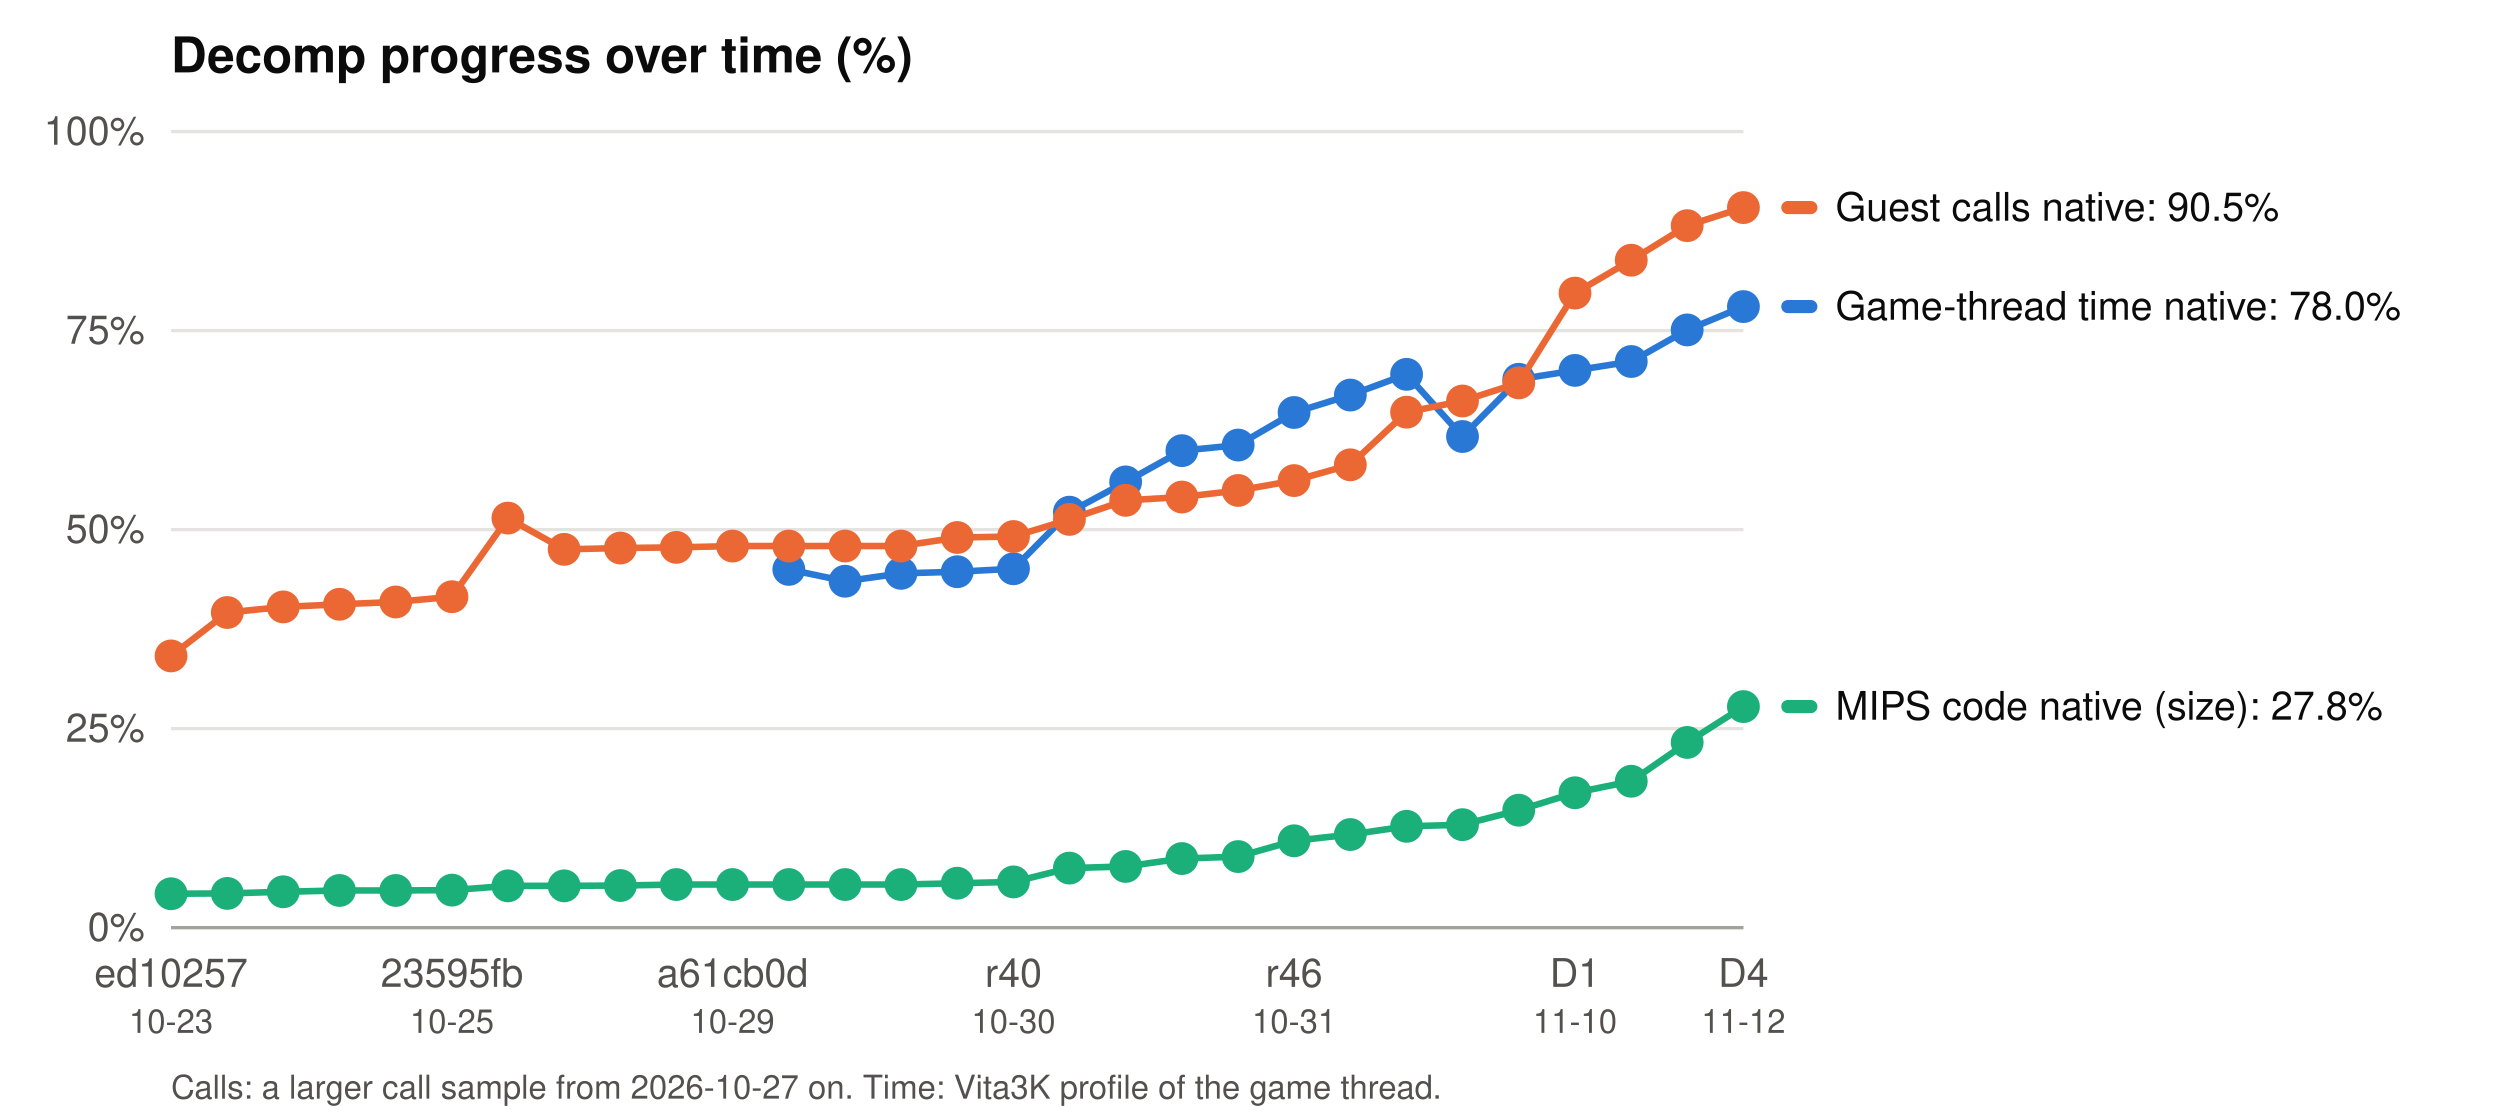
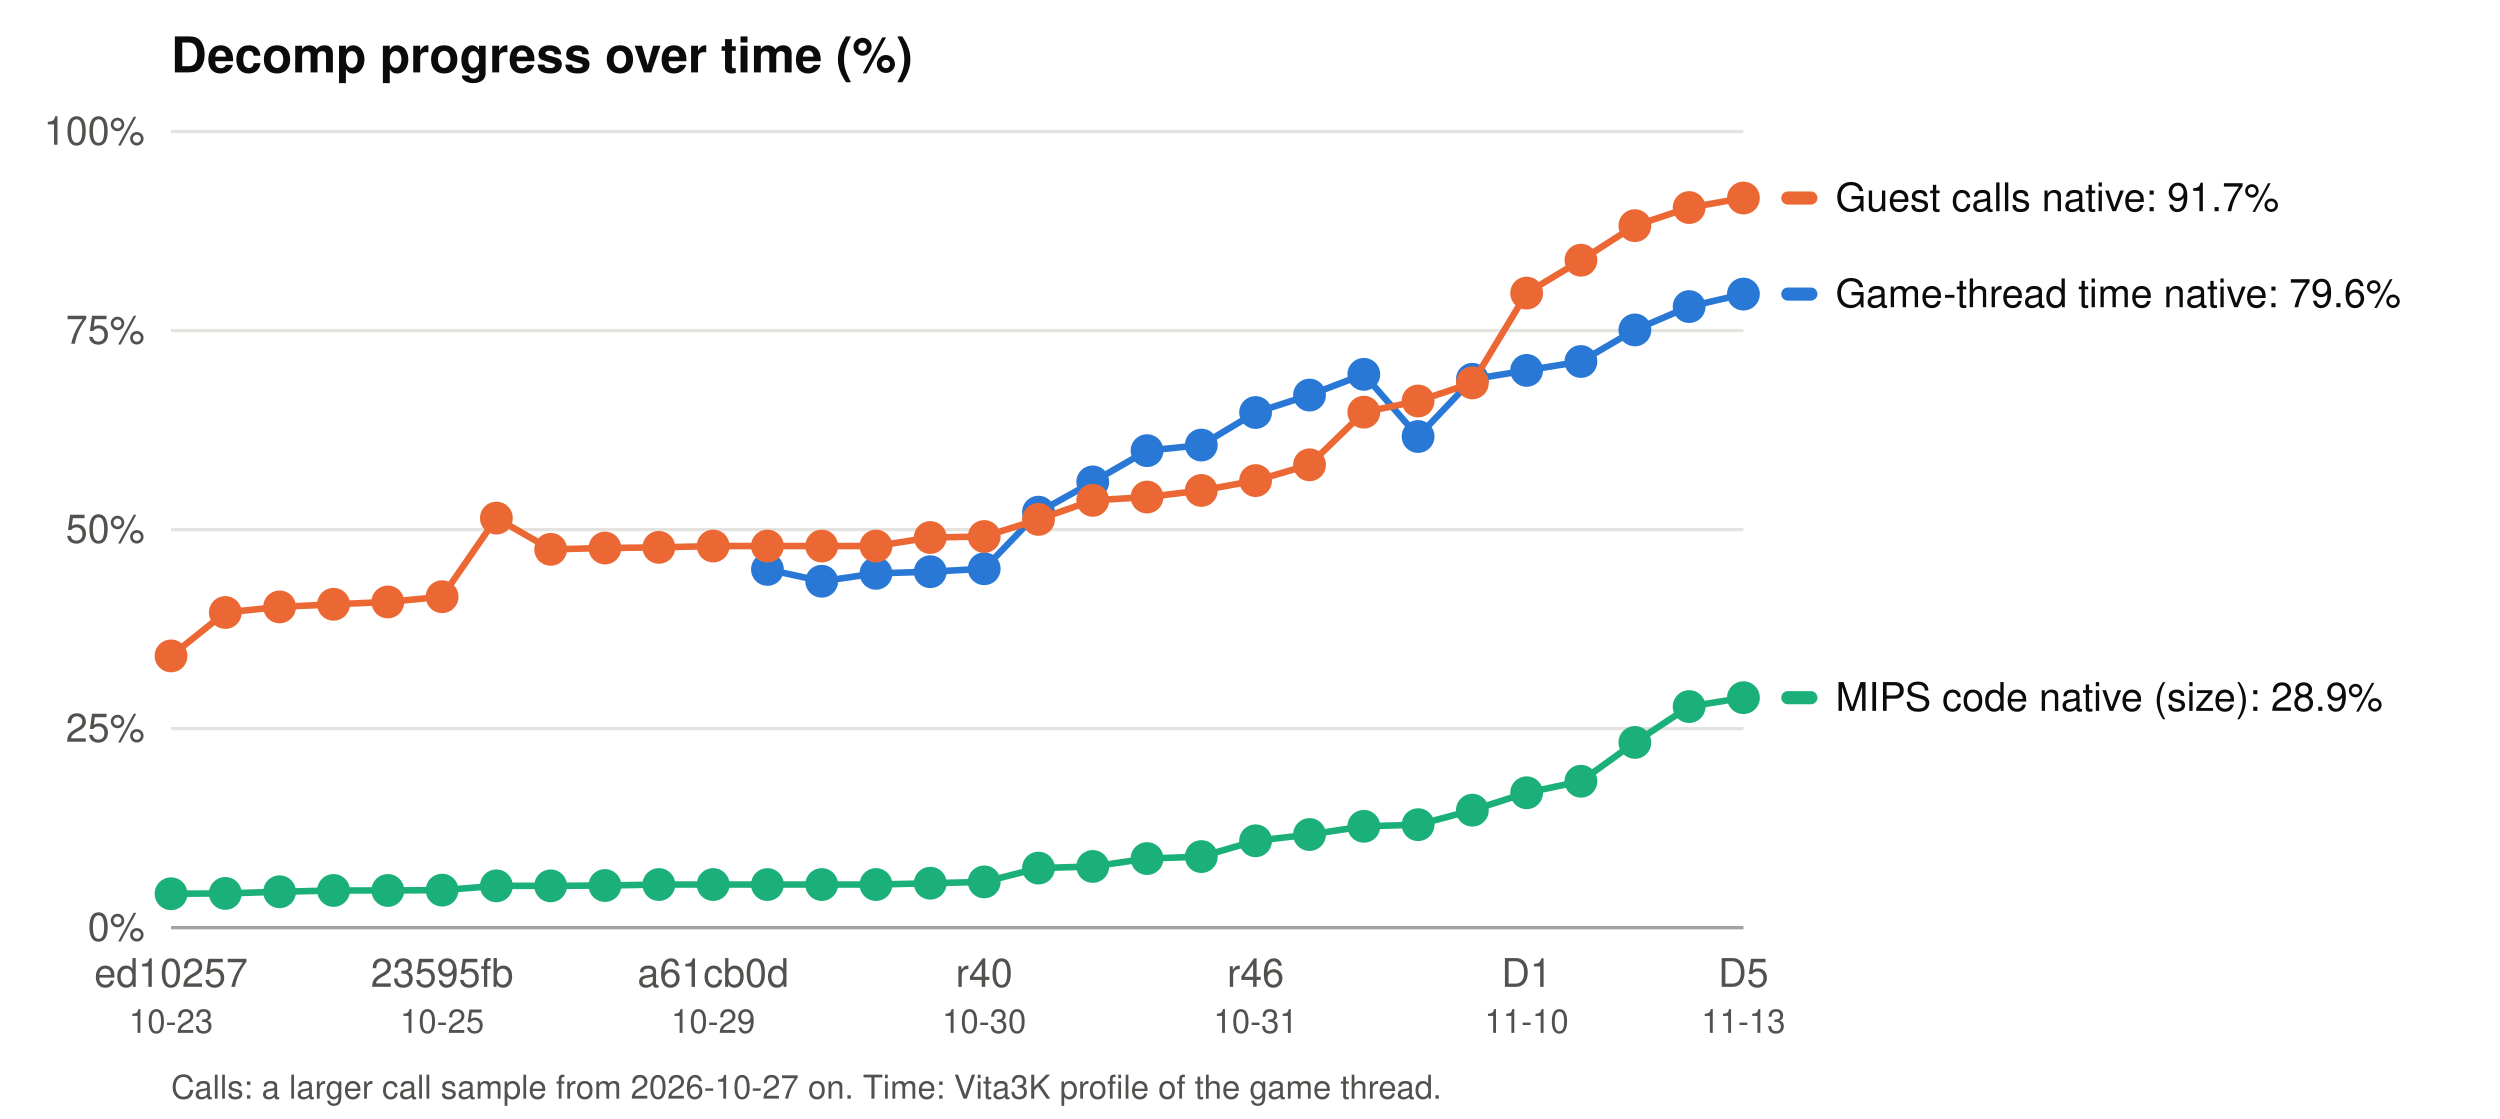
<svg xmlns="http://www.w3.org/2000/svg" width="760" height="340" viewBox="0 0 760 340" font-family="-apple-system, Helvetica, Arial, sans-serif" font-size="12">
  <style>svg{background:#fcfcfb} .t1{fill:#0b0b0b} .t2{fill:#52514e} .g{stroke:#e4e3df} .ax{stroke:#a3a29c} .ring{stroke:#fcfcfb} .s0{stroke:#2a78d6;fill:#2a78d6} .s1{stroke:#eb6834;fill:#eb6834} .s2{stroke:#1baf7a;fill:#1baf7a} @media (prefers-color-scheme: dark){svg{background:#1a1a19} .t1{fill:#f0efec} .t2{fill:#c3c2b7} .g{stroke:#383835} .ax{stroke:#6b6a65} .ring{stroke:#1a1a19} .s0{stroke:#3987e5;fill:#3987e5} .s1{stroke:#d95926;fill:#d95926} .s2{stroke:#199e70;fill:#199e70}}</style>
  <rect width="760" height="340" style="fill:none" />
  <text class="t1" x="52" y="22" font-size="15" font-weight="600">Decomp progress over time (%)</text>
  <line class="g" x1="52" x2="530" y1="282.0" y2="282.0" stroke-width="1" />
  <text class="t2" x="44" y="282.0" text-anchor="end" dy="4">0%</text>
  <line class="g" x1="52" x2="530" y1="221.5" y2="221.5" stroke-width="1" />
  <text class="t2" x="44" y="221.5" text-anchor="end" dy="4">25%</text>
  <line class="g" x1="52" x2="530" y1="161.0" y2="161.0" stroke-width="1" />
  <text class="t2" x="44" y="161.0" text-anchor="end" dy="4">50%</text>
  <line class="g" x1="52" x2="530" y1="100.5" y2="100.5" stroke-width="1" />
  <text class="t2" x="44" y="100.5" text-anchor="end" dy="4">75%</text>
  <line class="g" x1="52" x2="530" y1="40.0" y2="40.0" stroke-width="1" />
  <text class="t2" x="44" y="40.0" text-anchor="end" dy="4">100%</text>
  <line class="ax" x1="52" x2="530" y1="282.0" y2="282.0" stroke-width="1" />
  <text class="t2" x="52.0" y="300" text-anchor="middle">ed10257</text>
  <text class="t2" x="52.0" y="314" text-anchor="middle" font-size="10">10-23</text>
-   <text class="t2" x="137.4" y="300" text-anchor="middle">23595fb</text>
-   <text class="t2" x="137.4" y="314" text-anchor="middle" font-size="10">10-25</text>
-   <text class="t2" x="222.7" y="300" text-anchor="middle">a61cb0d</text>
-   <text class="t2" x="222.7" y="314" text-anchor="middle" font-size="10">10-29</text>
-   <text class="t2" x="308.1" y="300" text-anchor="middle">r40</text>
-   <text class="t2" x="308.1" y="314" text-anchor="middle" font-size="10">10-30</text>
-   <text class="t2" x="393.4" y="300" text-anchor="middle">r46</text>
-   <text class="t2" x="393.4" y="314" text-anchor="middle" font-size="10">10-31</text>
-   <text class="t2" x="478.8" y="300" text-anchor="middle">D1</text>
-   <text class="t2" x="478.8" y="314" text-anchor="middle" font-size="10">11-10</text>
-   <text class="t2" x="530.0" y="300" text-anchor="middle">D4</text>
-   <text class="t2" x="530.0" y="314" text-anchor="middle" font-size="10">11-12</text>
-   <polyline class="s0" fill="none" style="fill:none" stroke-width="2" stroke-linejoin="round" points="239.8,173.1 256.9,176.7 273.9,174.3 291.0,173.8 308.1,172.9 325.1,155.7 342.2,146.5 359.3,137.0 376.4,135.3 393.4,125.4 410.5,120.1 427.6,113.8 444.6,132.7 461.7,115.3 478.8,112.6 495.9,109.9 512.9,100.3 530.0,93.2" />
-   <circle class="s0 ring" cx="239.8" cy="173.1" r="4" stroke-width="2" />
-   <circle class="s0 ring" cx="256.9" cy="176.7" r="4" stroke-width="2" />
-   <circle class="s0 ring" cx="273.9" cy="174.3" r="4" stroke-width="2" />
-   <circle class="s0 ring" cx="291.0" cy="173.8" r="4" stroke-width="2" />
-   <circle class="s0 ring" cx="308.1" cy="172.9" r="4" stroke-width="2" />
-   <circle class="s0 ring" cx="325.1" cy="155.7" r="4" stroke-width="2" />
-   <circle class="s0 ring" cx="342.2" cy="146.5" r="4" stroke-width="2" />
-   <circle class="s0 ring" cx="359.3" cy="137.0" r="4" stroke-width="2" />
-   <circle class="s0 ring" cx="376.4" cy="135.3" r="4" stroke-width="2" />
-   <circle class="s0 ring" cx="393.4" cy="125.4" r="4" stroke-width="2" />
-   <circle class="s0 ring" cx="410.5" cy="120.1" r="4" stroke-width="2" />
-   <circle class="s0 ring" cx="427.6" cy="113.8" r="4" stroke-width="2" />
-   <circle class="s0 ring" cx="444.6" cy="132.7" r="4" stroke-width="2" />
-   <circle class="s0 ring" cx="461.7" cy="115.3" r="4" stroke-width="2" />
-   <circle class="s0 ring" cx="478.8" cy="112.6" r="4" stroke-width="2" />
-   <circle class="s0 ring" cx="495.9" cy="109.9" r="4" stroke-width="2" />
-   <circle class="s0 ring" cx="512.9" cy="100.3" r="4" stroke-width="2" />
-   <circle class="s0 ring" cx="530.0" cy="93.2" r="4" stroke-width="2" />
-   <polyline class="s1" fill="none" style="fill:none" stroke-width="2" stroke-linejoin="round" points="52.0,199.4 69.1,186.2 86.1,184.5 103.2,183.7 120.3,183.0 137.4,181.4 154.4,157.5 171.5,167.0 188.6,166.6 205.6,166.4 222.7,166.0 239.8,166.0 256.9,166.0 273.9,166.0 291.0,163.4 308.1,163.1 325.1,157.9 342.2,152.1 359.3,151.1 376.4,149.1 393.4,146.1 410.5,141.3 427.6,125.3 444.6,121.9 461.7,116.4 478.8,89.1 495.9,79.1 512.9,68.6 530.0,63.1" />
+   <text class="t2" x="134.4" y="300" text-anchor="middle">23595fb</text>
+   <text class="t2" x="134.4" y="314" text-anchor="middle" font-size="10">10-25</text>
+   <text class="t2" x="216.8" y="300" text-anchor="middle">a61cb0d</text>
+   <text class="t2" x="216.8" y="314" text-anchor="middle" font-size="10">10-29</text>
+   <text class="t2" x="299.2" y="300" text-anchor="middle">r40</text>
+   <text class="t2" x="299.2" y="314" text-anchor="middle" font-size="10">10-30</text>
+   <text class="t2" x="381.7" y="300" text-anchor="middle">r46</text>
+   <text class="t2" x="381.7" y="314" text-anchor="middle" font-size="10">10-31</text>
+   <text class="t2" x="464.1" y="300" text-anchor="middle">D1</text>
+   <text class="t2" x="464.1" y="314" text-anchor="middle" font-size="10">11-10</text>
+   <text class="t2" x="530.0" y="300" text-anchor="middle">D5</text>
+   <text class="t2" x="530.0" y="314" text-anchor="middle" font-size="10">11-13</text>
+   <polyline class="s0" fill="none" style="fill:none" stroke-width="2" stroke-linejoin="round" points="233.3,173.1 249.8,176.7 266.3,174.3 282.8,173.8 299.2,172.9 315.7,155.7 332.2,146.5 348.7,137.0 365.2,135.3 381.7,125.4 398.1,120.1 414.6,113.8 431.1,132.7 447.6,115.3 464.1,112.6 480.6,109.9 497.0,100.3 513.5,93.2 530.0,89.4" />
+   <circle class="s0 ring" cx="233.3" cy="173.1" r="4" stroke-width="2" />
+   <circle class="s0 ring" cx="249.8" cy="176.7" r="4" stroke-width="2" />
+   <circle class="s0 ring" cx="266.3" cy="174.3" r="4" stroke-width="2" />
+   <circle class="s0 ring" cx="282.8" cy="173.8" r="4" stroke-width="2" />
+   <circle class="s0 ring" cx="299.2" cy="172.9" r="4" stroke-width="2" />
+   <circle class="s0 ring" cx="315.7" cy="155.7" r="4" stroke-width="2" />
+   <circle class="s0 ring" cx="332.2" cy="146.5" r="4" stroke-width="2" />
+   <circle class="s0 ring" cx="348.7" cy="137.0" r="4" stroke-width="2" />
+   <circle class="s0 ring" cx="365.2" cy="135.3" r="4" stroke-width="2" />
+   <circle class="s0 ring" cx="381.7" cy="125.4" r="4" stroke-width="2" />
+   <circle class="s0 ring" cx="398.1" cy="120.1" r="4" stroke-width="2" />
+   <circle class="s0 ring" cx="414.6" cy="113.8" r="4" stroke-width="2" />
+   <circle class="s0 ring" cx="431.1" cy="132.7" r="4" stroke-width="2" />
+   <circle class="s0 ring" cx="447.6" cy="115.3" r="4" stroke-width="2" />
+   <circle class="s0 ring" cx="464.1" cy="112.6" r="4" stroke-width="2" />
+   <circle class="s0 ring" cx="480.6" cy="109.9" r="4" stroke-width="2" />
+   <circle class="s0 ring" cx="497.0" cy="100.3" r="4" stroke-width="2" />
+   <circle class="s0 ring" cx="513.5" cy="93.2" r="4" stroke-width="2" />
+   <circle class="s0 ring" cx="530.0" cy="89.4" r="4" stroke-width="2" />
+   <polyline class="s1" fill="none" style="fill:none" stroke-width="2" stroke-linejoin="round" points="52.0,199.4 68.5,186.2 85.0,184.5 101.4,183.7 117.9,183.0 134.4,181.4 150.9,157.5 167.4,167.0 183.9,166.6 200.3,166.4 216.8,166.0 233.3,166.0 249.8,166.0 266.3,166.0 282.8,163.4 299.2,163.1 315.7,157.9 332.2,152.1 348.7,151.1 365.2,149.1 381.7,146.1 398.1,141.3 414.6,125.3 431.1,121.9 447.6,116.4 464.1,89.1 480.6,79.1 497.0,68.6 513.5,63.1 530.0,60.2" />
  <circle class="s1 ring" cx="52.0" cy="199.4" r="4" stroke-width="2" />
-   <circle class="s1 ring" cx="69.1" cy="186.2" r="4" stroke-width="2" />
-   <circle class="s1 ring" cx="86.1" cy="184.5" r="4" stroke-width="2" />
-   <circle class="s1 ring" cx="103.2" cy="183.7" r="4" stroke-width="2" />
-   <circle class="s1 ring" cx="120.3" cy="183.0" r="4" stroke-width="2" />
-   <circle class="s1 ring" cx="137.4" cy="181.4" r="4" stroke-width="2" />
-   <circle class="s1 ring" cx="154.4" cy="157.5" r="4" stroke-width="2" />
-   <circle class="s1 ring" cx="171.5" cy="167.0" r="4" stroke-width="2" />
-   <circle class="s1 ring" cx="188.6" cy="166.6" r="4" stroke-width="2" />
-   <circle class="s1 ring" cx="205.6" cy="166.4" r="4" stroke-width="2" />
-   <circle class="s1 ring" cx="222.7" cy="166.0" r="4" stroke-width="2" />
-   <circle class="s1 ring" cx="239.8" cy="166.0" r="4" stroke-width="2" />
-   <circle class="s1 ring" cx="256.9" cy="166.0" r="4" stroke-width="2" />
-   <circle class="s1 ring" cx="273.9" cy="166.0" r="4" stroke-width="2" />
-   <circle class="s1 ring" cx="291.0" cy="163.4" r="4" stroke-width="2" />
-   <circle class="s1 ring" cx="308.1" cy="163.1" r="4" stroke-width="2" />
-   <circle class="s1 ring" cx="325.1" cy="157.9" r="4" stroke-width="2" />
-   <circle class="s1 ring" cx="342.2" cy="152.1" r="4" stroke-width="2" />
-   <circle class="s1 ring" cx="359.3" cy="151.1" r="4" stroke-width="2" />
-   <circle class="s1 ring" cx="376.4" cy="149.1" r="4" stroke-width="2" />
-   <circle class="s1 ring" cx="393.4" cy="146.1" r="4" stroke-width="2" />
-   <circle class="s1 ring" cx="410.5" cy="141.3" r="4" stroke-width="2" />
-   <circle class="s1 ring" cx="427.6" cy="125.3" r="4" stroke-width="2" />
-   <circle class="s1 ring" cx="444.6" cy="121.9" r="4" stroke-width="2" />
-   <circle class="s1 ring" cx="461.7" cy="116.4" r="4" stroke-width="2" />
-   <circle class="s1 ring" cx="478.8" cy="89.1" r="4" stroke-width="2" />
-   <circle class="s1 ring" cx="495.9" cy="79.1" r="4" stroke-width="2" />
-   <circle class="s1 ring" cx="512.9" cy="68.6" r="4" stroke-width="2" />
-   <circle class="s1 ring" cx="530.0" cy="63.1" r="4" stroke-width="2" />
-   <polyline class="s2" fill="none" style="fill:none" stroke-width="2" stroke-linejoin="round" points="52.0,271.7 69.1,271.6 86.1,271.1 103.2,270.7 120.3,270.7 137.4,270.6 154.4,269.3 171.5,269.3 188.6,269.2 205.6,268.9 222.7,268.9 239.8,268.9 256.9,268.9 273.9,268.9 291.0,268.5 308.1,268.1 325.1,263.9 342.2,263.4 359.3,261.0 376.4,260.4 393.4,255.6 410.5,253.7 427.6,251.2 444.6,250.7 461.7,246.3 478.8,241.0 495.9,237.5 512.9,225.7 530.0,214.8" />
+   <circle class="s1 ring" cx="68.5" cy="186.2" r="4" stroke-width="2" />
+   <circle class="s1 ring" cx="85.0" cy="184.5" r="4" stroke-width="2" />
+   <circle class="s1 ring" cx="101.4" cy="183.7" r="4" stroke-width="2" />
+   <circle class="s1 ring" cx="117.9" cy="183.0" r="4" stroke-width="2" />
+   <circle class="s1 ring" cx="134.4" cy="181.4" r="4" stroke-width="2" />
+   <circle class="s1 ring" cx="150.9" cy="157.5" r="4" stroke-width="2" />
+   <circle class="s1 ring" cx="167.4" cy="167.0" r="4" stroke-width="2" />
+   <circle class="s1 ring" cx="183.9" cy="166.6" r="4" stroke-width="2" />
+   <circle class="s1 ring" cx="200.3" cy="166.4" r="4" stroke-width="2" />
+   <circle class="s1 ring" cx="216.8" cy="166.0" r="4" stroke-width="2" />
+   <circle class="s1 ring" cx="233.3" cy="166.0" r="4" stroke-width="2" />
+   <circle class="s1 ring" cx="249.8" cy="166.0" r="4" stroke-width="2" />
+   <circle class="s1 ring" cx="266.3" cy="166.0" r="4" stroke-width="2" />
+   <circle class="s1 ring" cx="282.8" cy="163.4" r="4" stroke-width="2" />
+   <circle class="s1 ring" cx="299.2" cy="163.1" r="4" stroke-width="2" />
+   <circle class="s1 ring" cx="315.7" cy="157.9" r="4" stroke-width="2" />
+   <circle class="s1 ring" cx="332.2" cy="152.1" r="4" stroke-width="2" />
+   <circle class="s1 ring" cx="348.7" cy="151.1" r="4" stroke-width="2" />
+   <circle class="s1 ring" cx="365.2" cy="149.1" r="4" stroke-width="2" />
+   <circle class="s1 ring" cx="381.7" cy="146.1" r="4" stroke-width="2" />
+   <circle class="s1 ring" cx="398.1" cy="141.3" r="4" stroke-width="2" />
+   <circle class="s1 ring" cx="414.6" cy="125.3" r="4" stroke-width="2" />
+   <circle class="s1 ring" cx="431.1" cy="121.9" r="4" stroke-width="2" />
+   <circle class="s1 ring" cx="447.6" cy="116.4" r="4" stroke-width="2" />
+   <circle class="s1 ring" cx="464.1" cy="89.1" r="4" stroke-width="2" />
+   <circle class="s1 ring" cx="480.6" cy="79.1" r="4" stroke-width="2" />
+   <circle class="s1 ring" cx="497.0" cy="68.6" r="4" stroke-width="2" />
+   <circle class="s1 ring" cx="513.5" cy="63.1" r="4" stroke-width="2" />
+   <circle class="s1 ring" cx="530.0" cy="60.2" r="4" stroke-width="2" />
+   <polyline class="s2" fill="none" style="fill:none" stroke-width="2" stroke-linejoin="round" points="52.0,271.7 68.5,271.6 85.0,271.1 101.4,270.7 117.9,270.7 134.4,270.6 150.9,269.3 167.4,269.3 183.9,269.2 200.3,268.9 216.8,268.9 233.3,268.9 249.8,268.9 266.3,268.9 282.8,268.5 299.2,268.1 315.7,263.9 332.2,263.4 348.7,261.0 365.2,260.4 381.7,255.6 398.1,253.7 414.6,251.2 431.1,250.7 447.6,246.3 464.1,241.0 480.6,237.5 497.0,225.7 513.5,214.8 530.0,212.1" />
  <circle class="s2 ring" cx="52.0" cy="271.7" r="4" stroke-width="2" />
-   <circle class="s2 ring" cx="69.1" cy="271.6" r="4" stroke-width="2" />
-   <circle class="s2 ring" cx="86.1" cy="271.1" r="4" stroke-width="2" />
-   <circle class="s2 ring" cx="103.2" cy="270.7" r="4" stroke-width="2" />
-   <circle class="s2 ring" cx="120.3" cy="270.7" r="4" stroke-width="2" />
-   <circle class="s2 ring" cx="137.4" cy="270.6" r="4" stroke-width="2" />
-   <circle class="s2 ring" cx="154.4" cy="269.3" r="4" stroke-width="2" />
-   <circle class="s2 ring" cx="171.5" cy="269.3" r="4" stroke-width="2" />
-   <circle class="s2 ring" cx="188.6" cy="269.2" r="4" stroke-width="2" />
-   <circle class="s2 ring" cx="205.6" cy="268.9" r="4" stroke-width="2" />
-   <circle class="s2 ring" cx="222.7" cy="268.9" r="4" stroke-width="2" />
-   <circle class="s2 ring" cx="239.8" cy="268.9" r="4" stroke-width="2" />
-   <circle class="s2 ring" cx="256.9" cy="268.9" r="4" stroke-width="2" />
-   <circle class="s2 ring" cx="273.9" cy="268.9" r="4" stroke-width="2" />
-   <circle class="s2 ring" cx="291.0" cy="268.5" r="4" stroke-width="2" />
-   <circle class="s2 ring" cx="308.1" cy="268.1" r="4" stroke-width="2" />
-   <circle class="s2 ring" cx="325.1" cy="263.9" r="4" stroke-width="2" />
-   <circle class="s2 ring" cx="342.2" cy="263.4" r="4" stroke-width="2" />
-   <circle class="s2 ring" cx="359.3" cy="261.0" r="4" stroke-width="2" />
-   <circle class="s2 ring" cx="376.4" cy="260.4" r="4" stroke-width="2" />
-   <circle class="s2 ring" cx="393.4" cy="255.6" r="4" stroke-width="2" />
-   <circle class="s2 ring" cx="410.5" cy="253.7" r="4" stroke-width="2" />
-   <circle class="s2 ring" cx="427.6" cy="251.2" r="4" stroke-width="2" />
-   <circle class="s2 ring" cx="444.6" cy="250.7" r="4" stroke-width="2" />
-   <circle class="s2 ring" cx="461.7" cy="246.3" r="4" stroke-width="2" />
-   <circle class="s2 ring" cx="478.8" cy="241.0" r="4" stroke-width="2" />
-   <circle class="s2 ring" cx="495.9" cy="237.5" r="4" stroke-width="2" />
-   <circle class="s2 ring" cx="512.9" cy="225.7" r="4" stroke-width="2" />
-   <circle class="s2 ring" cx="530.0" cy="214.8" r="4" stroke-width="2" />
-   <rect class="s1" x="542" y="61.6" width="10" height="3" rx="1.5" />
-   <text class="t1" x="558" y="63.1" dy="4">Guest calls native: 90.5%</text>
-   <rect class="s0" x="542" y="91.7" width="10" height="3" rx="1.5" />
-   <text class="t1" x="558" y="93.2" dy="4">Game-thread time native: 78.0%</text>
-   <rect class="s2" x="542" y="213.3" width="10" height="3" rx="1.5" />
-   <text class="t1" x="558" y="214.8" dy="4">MIPS code native (size): 27.8%</text>
+   <circle class="s2 ring" cx="68.5" cy="271.6" r="4" stroke-width="2" />
+   <circle class="s2 ring" cx="85.0" cy="271.1" r="4" stroke-width="2" />
+   <circle class="s2 ring" cx="101.4" cy="270.7" r="4" stroke-width="2" />
+   <circle class="s2 ring" cx="117.9" cy="270.7" r="4" stroke-width="2" />
+   <circle class="s2 ring" cx="134.4" cy="270.6" r="4" stroke-width="2" />
+   <circle class="s2 ring" cx="150.9" cy="269.3" r="4" stroke-width="2" />
+   <circle class="s2 ring" cx="167.4" cy="269.3" r="4" stroke-width="2" />
+   <circle class="s2 ring" cx="183.9" cy="269.2" r="4" stroke-width="2" />
+   <circle class="s2 ring" cx="200.3" cy="268.9" r="4" stroke-width="2" />
+   <circle class="s2 ring" cx="216.8" cy="268.9" r="4" stroke-width="2" />
+   <circle class="s2 ring" cx="233.3" cy="268.9" r="4" stroke-width="2" />
+   <circle class="s2 ring" cx="249.8" cy="268.9" r="4" stroke-width="2" />
+   <circle class="s2 ring" cx="266.3" cy="268.9" r="4" stroke-width="2" />
+   <circle class="s2 ring" cx="282.8" cy="268.5" r="4" stroke-width="2" />
+   <circle class="s2 ring" cx="299.2" cy="268.1" r="4" stroke-width="2" />
+   <circle class="s2 ring" cx="315.7" cy="263.9" r="4" stroke-width="2" />
+   <circle class="s2 ring" cx="332.2" cy="263.4" r="4" stroke-width="2" />
+   <circle class="s2 ring" cx="348.7" cy="261.0" r="4" stroke-width="2" />
+   <circle class="s2 ring" cx="365.2" cy="260.4" r="4" stroke-width="2" />
+   <circle class="s2 ring" cx="381.7" cy="255.6" r="4" stroke-width="2" />
+   <circle class="s2 ring" cx="398.1" cy="253.7" r="4" stroke-width="2" />
+   <circle class="s2 ring" cx="414.6" cy="251.2" r="4" stroke-width="2" />
+   <circle class="s2 ring" cx="431.1" cy="250.7" r="4" stroke-width="2" />
+   <circle class="s2 ring" cx="447.6" cy="246.3" r="4" stroke-width="2" />
+   <circle class="s2 ring" cx="464.1" cy="241.0" r="4" stroke-width="2" />
+   <circle class="s2 ring" cx="480.6" cy="237.5" r="4" stroke-width="2" />
+   <circle class="s2 ring" cx="497.0" cy="225.7" r="4" stroke-width="2" />
+   <circle class="s2 ring" cx="513.5" cy="214.8" r="4" stroke-width="2" />
+   <circle class="s2 ring" cx="530.0" cy="212.1" r="4" stroke-width="2" />
+   <rect class="s1" x="542" y="58.7" width="10" height="3" rx="1.5" />
+   <text class="t1" x="558" y="60.2" dy="4">Guest calls native: 91.7%</text>
+   <rect class="s0" x="542" y="87.9" width="10" height="3" rx="1.5" />
+   <text class="t1" x="558" y="89.4" dy="4">Game-thread time native: 79.6%</text>
+   <rect class="s2" x="542" y="210.6" width="10" height="3" rx="1.5" />
+   <text class="t1" x="558" y="212.1" dy="4">MIPS code native (size): 28.9%</text>
  <text class="t2" x="52" y="334" font-size="10">Calls: a larger call sample from 2026-10-27 on. Time: Vita3K profile of the game thread.</text>
</svg>
